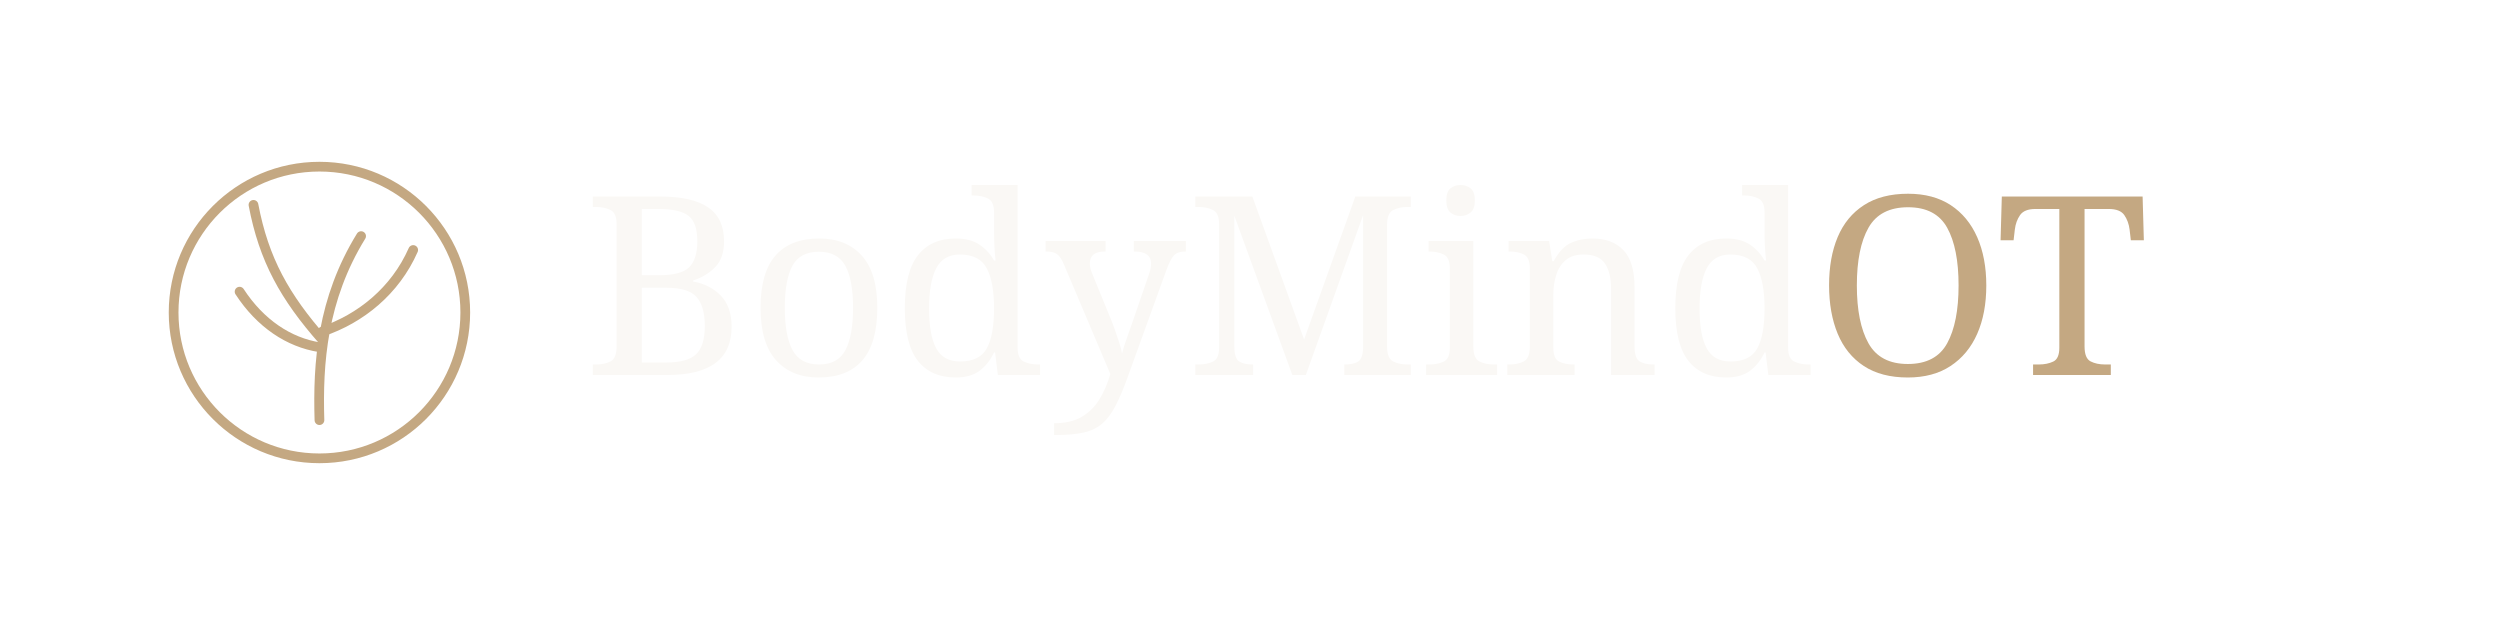
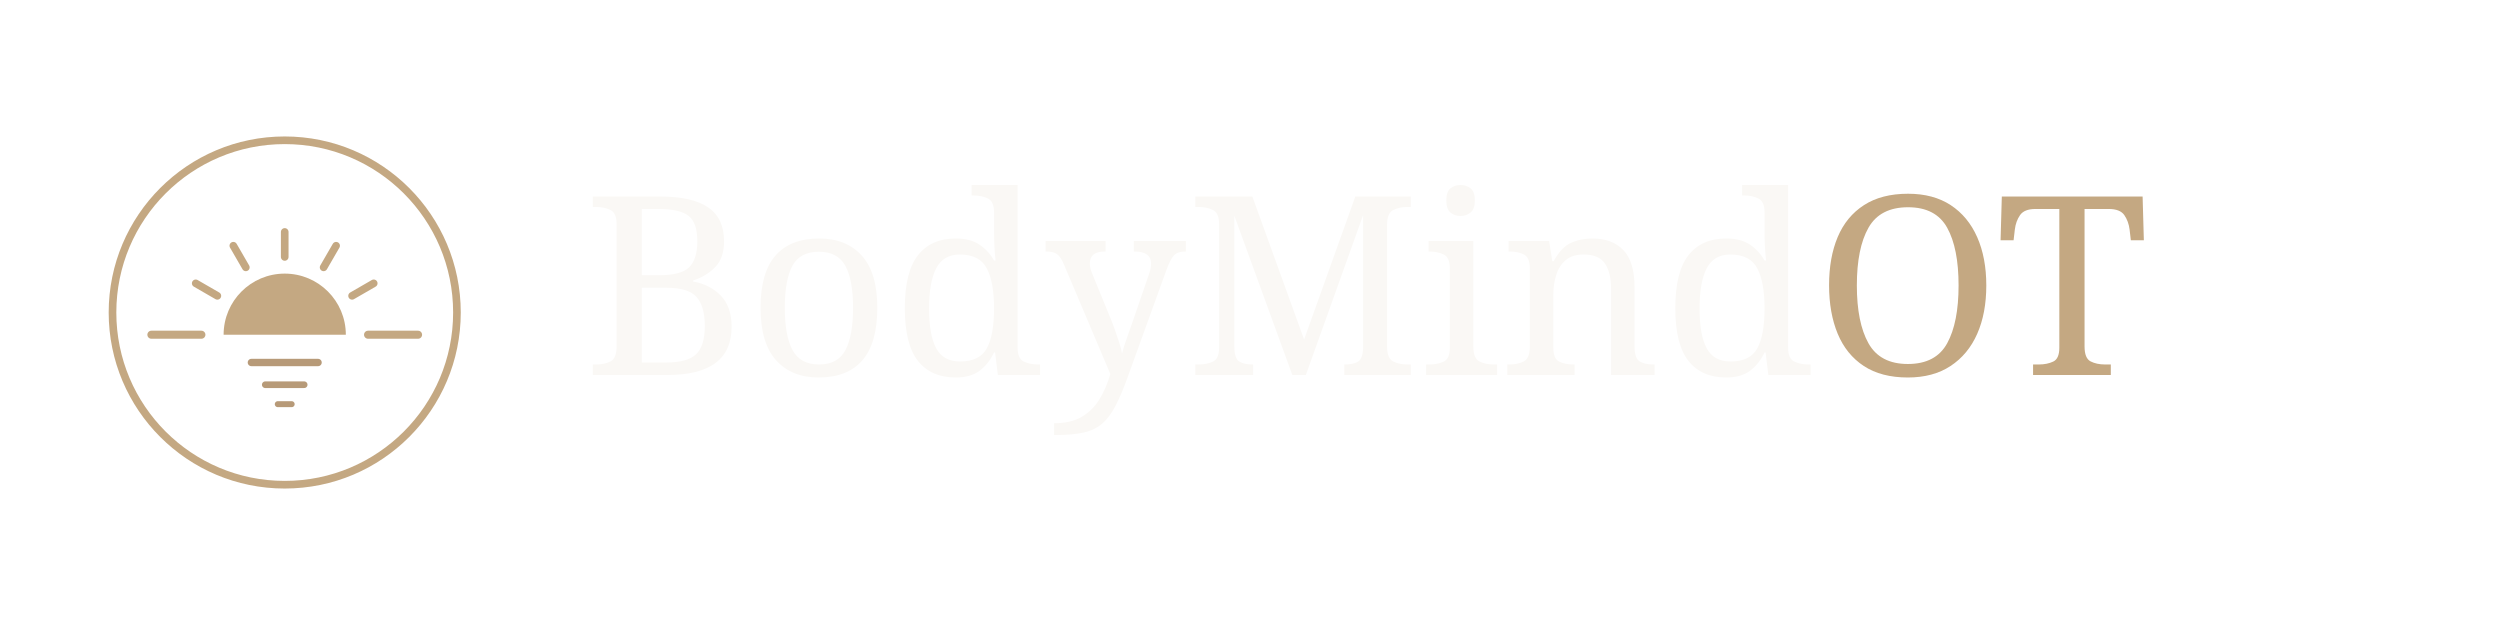
<svg xmlns="http://www.w3.org/2000/svg" width="720" height="180" viewBox="0 0 720 180" role="img" aria-labelledby="title desc">
-   <g fill="none" stroke="#C4A882" stroke-width="2.8" stroke-linecap="round" stroke-linejoin="round">
-     <circle cx="92" cy="90" r="42" />
-     <path d="M92 121C91.5 104.5 92.8 86.2 104 68" />
-     <path d="M93 98C82 85.5 76 74.8 73 59" />
-     <path d="M92.8 95.5C103.8 91.8 113.8 83.8 119 72" />
-     <path d="M92 100C83.2 98.6 75 93.2 69 84" />
+   <g transform="translate(10,18) scale(0.8)">
+     <circle cx="90" cy="90" r="62" fill="none" stroke="#C4A882" stroke-width="2.75" />
+     <path d="M68 98 A22 22 0 0 1 112 98 Z" fill="#C4A882" />
+     <g fill="none" stroke="#C4A882" stroke-width="2.9" stroke-linecap="round">
+       <path d="M42 98 L60 98" />
+       <path d="M120 98 L138 98" />
+     </g>
+     <g fill="none" stroke="#C4A882" stroke-width="2.75" stroke-linecap="round">
+       <path d="M114.25 84 L122.04 79.5" />
+       <path d="M104 73.75 L108.5 65.96" />
+       <path d="M90 70 L90 61" />
+       <path d="M76 73.75 L71.5 65.96" />
+       <path d="M65.75 84 L57.96 79.5" />
+     </g>
+     <g fill="none" stroke="#B79A78" stroke-linecap="round">
+       <path d="M78 108 L102 108" stroke-width="2.65" />
+       <path d="M83 116 L97 116" stroke-width="2.4" />
+       <path d="M87.5 123 L92.5 123" stroke-width="2.15" />
+     </g>
  </g>
  <text x="168" y="108" font-family="Cormorant Garamond, Garamond, Georgia, serif" font-size="72" font-weight="300" letter-spacing="0" fill="#FAF8F5">BodyMind<tspan fill="#C4A882">OT</tspan>
  </text>
</svg>
